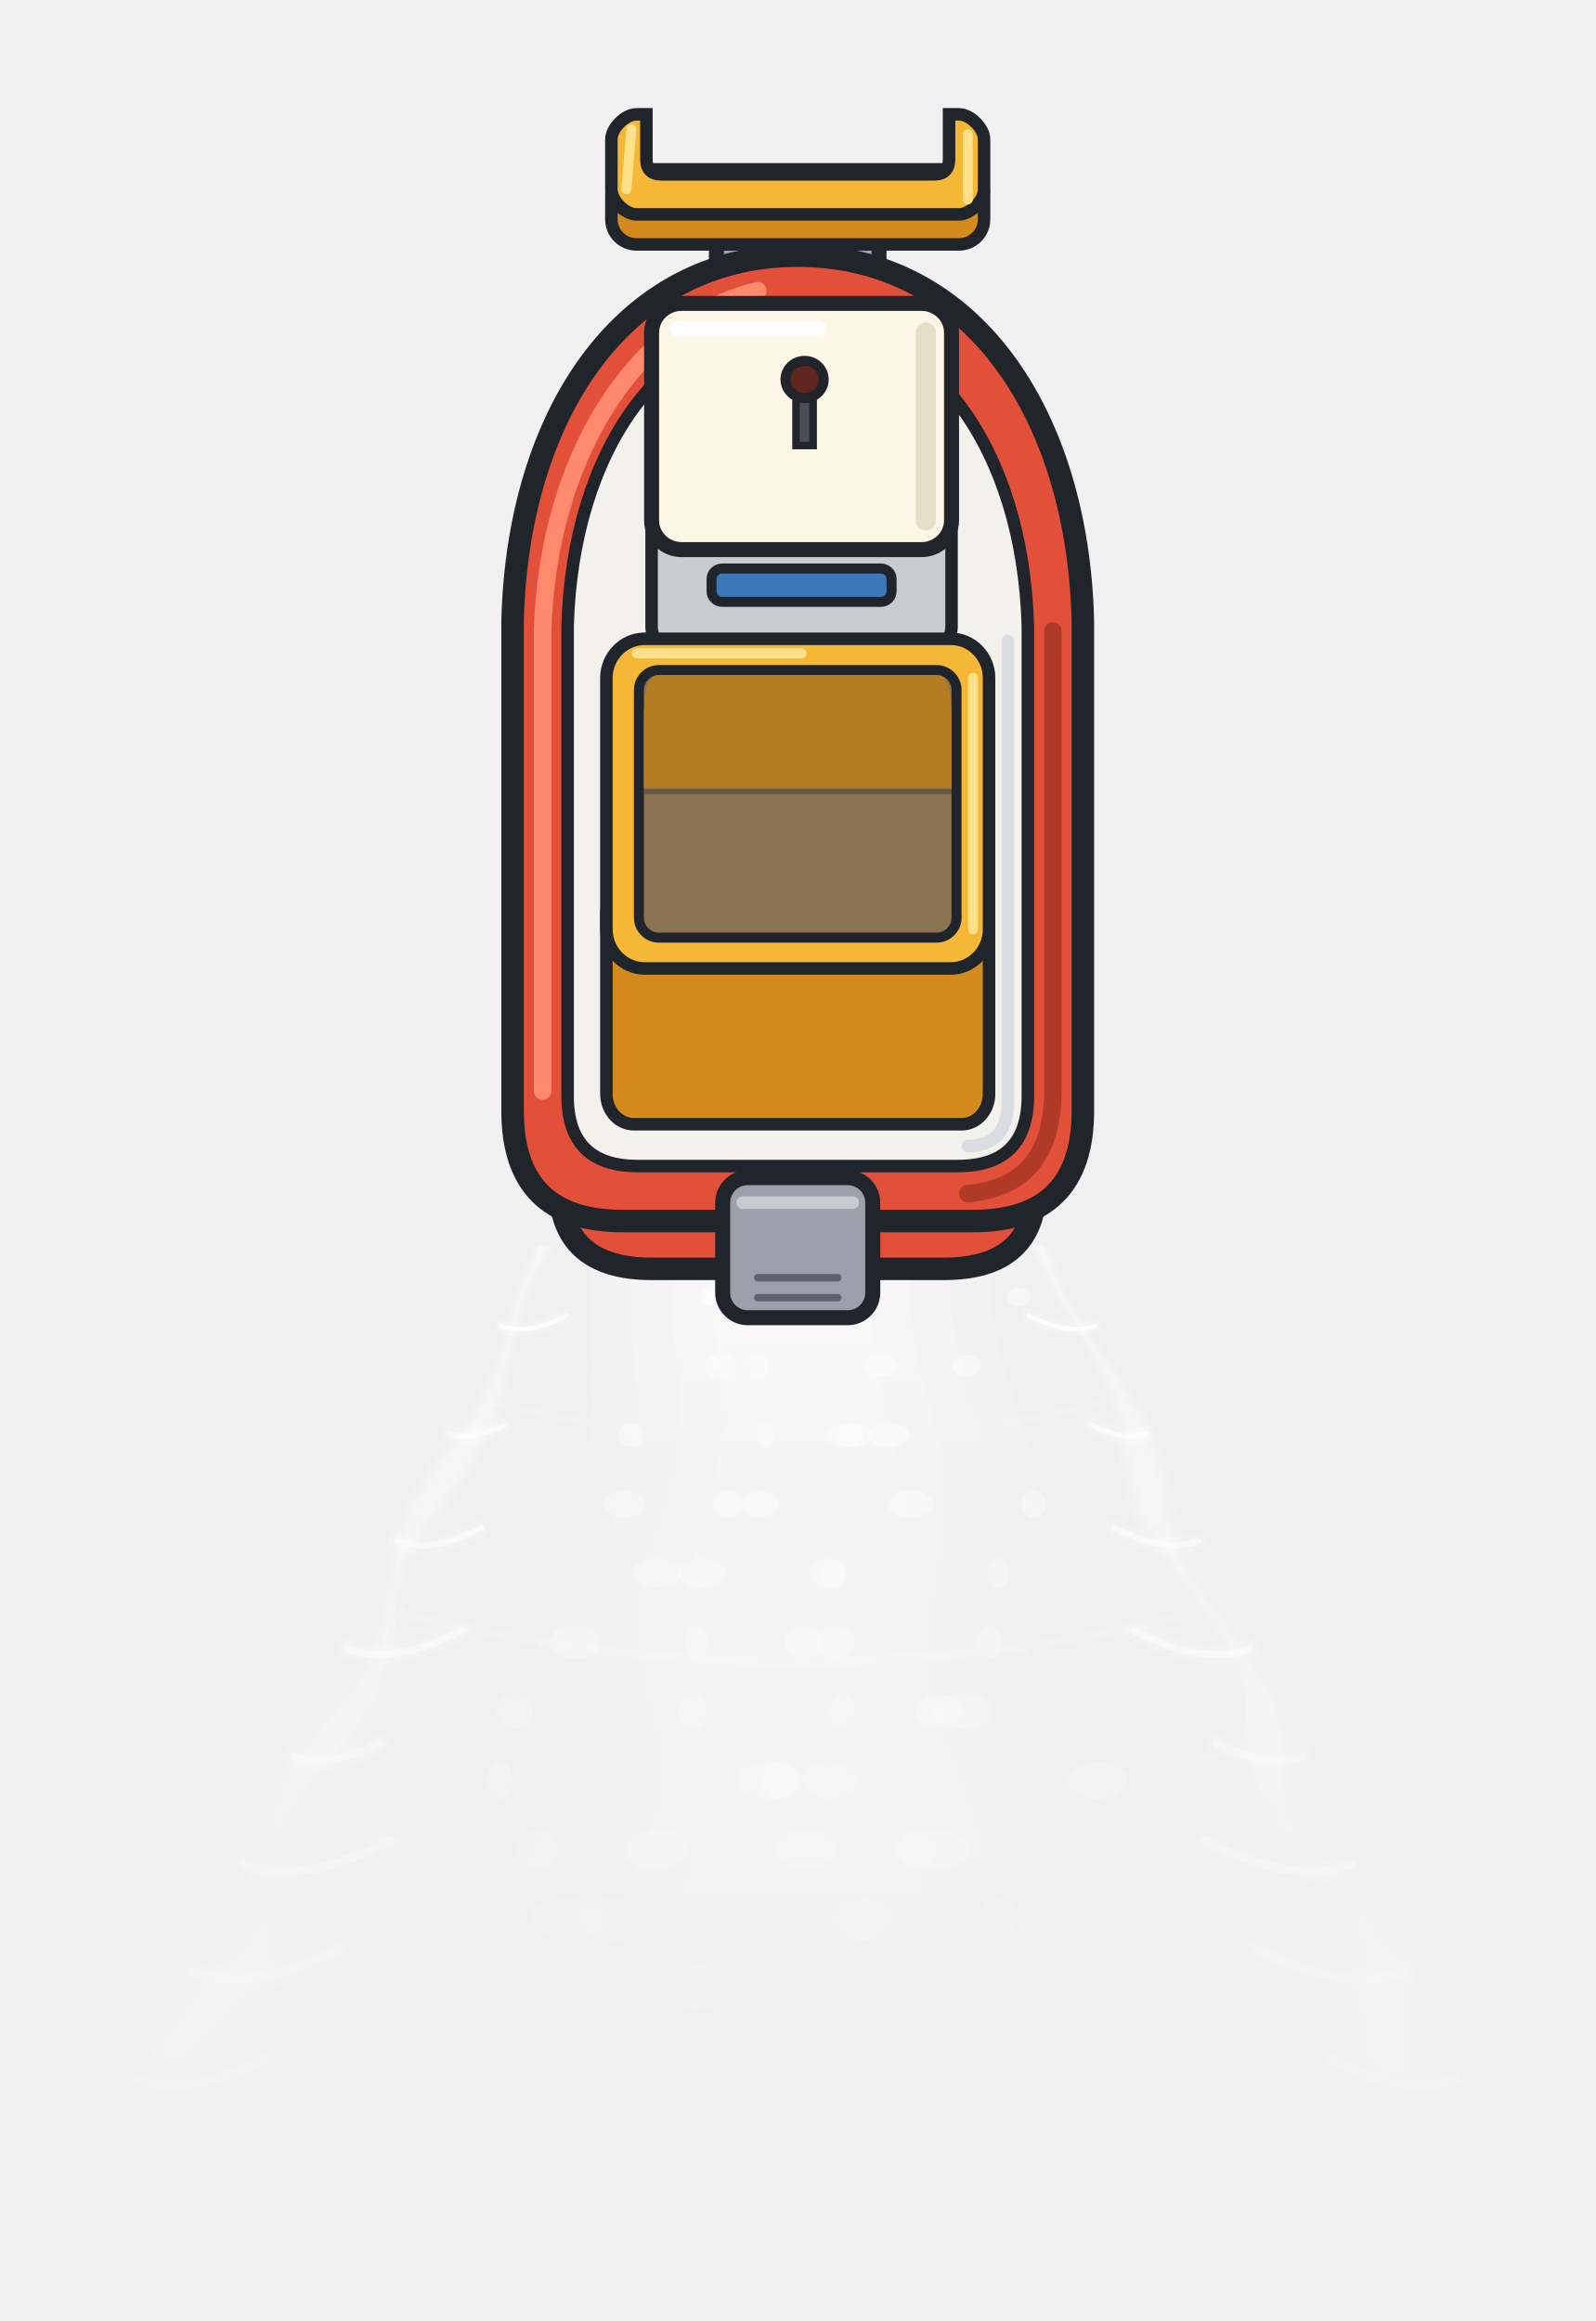
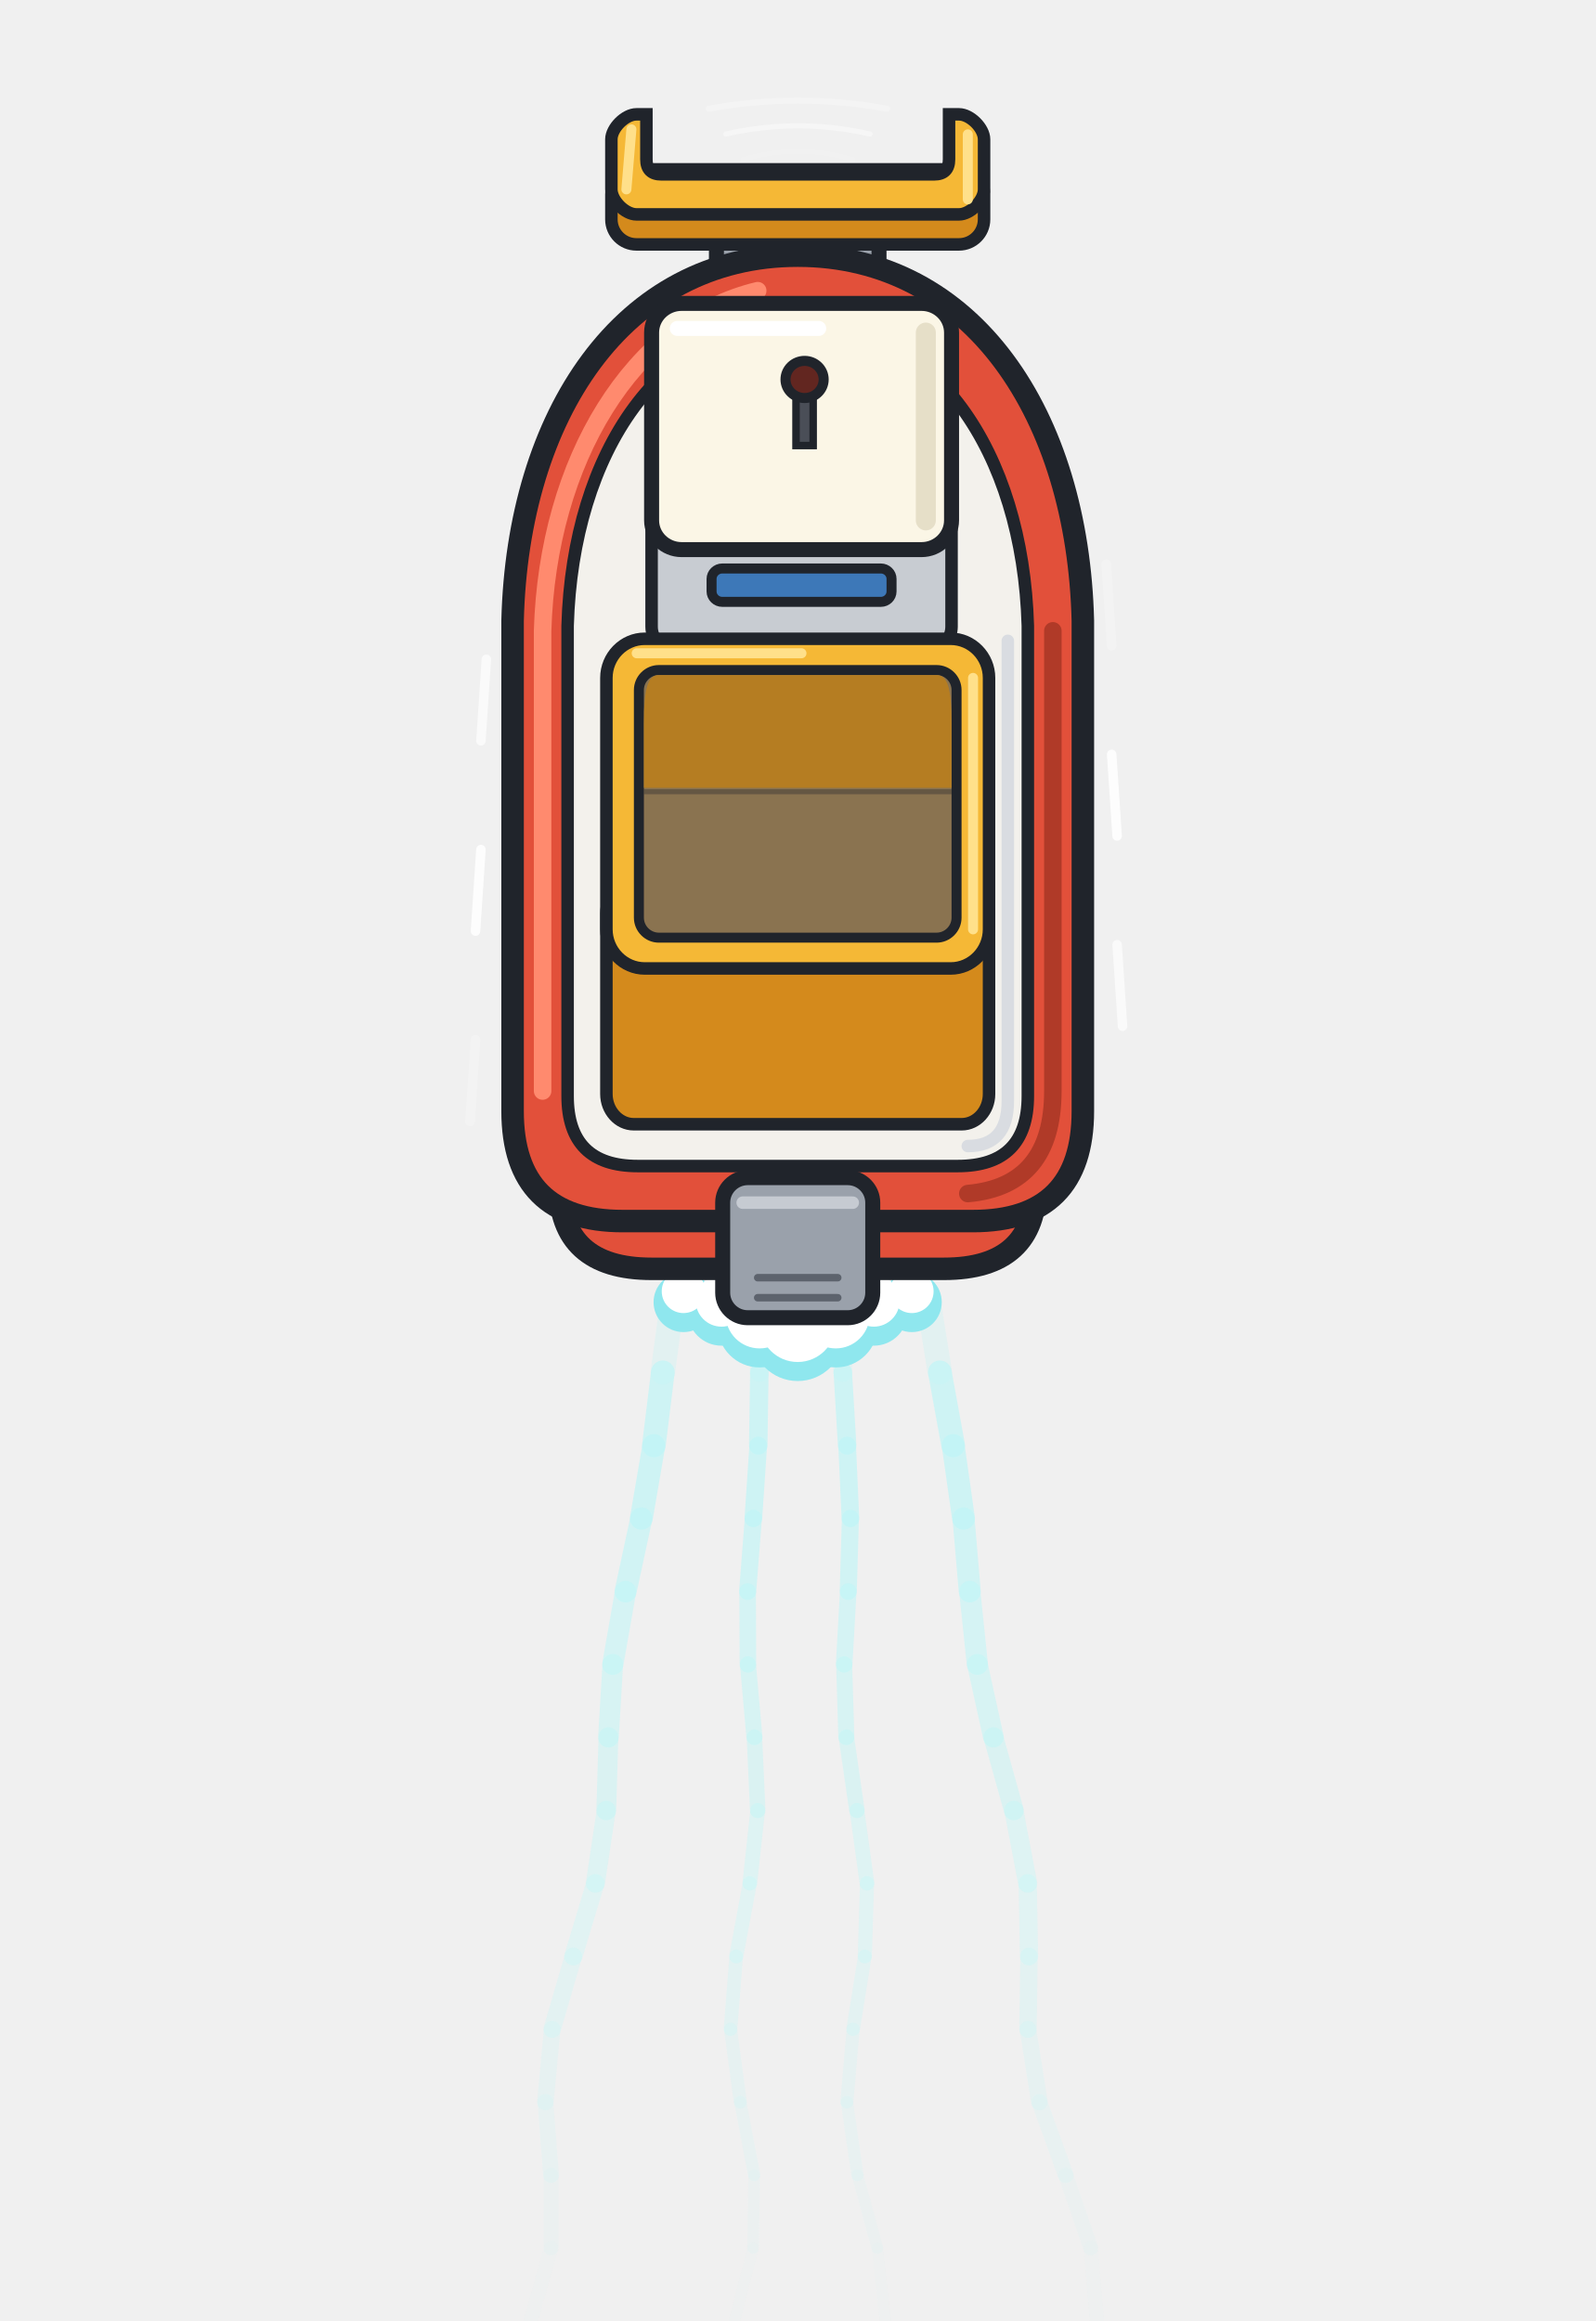
<svg xmlns="http://www.w3.org/2000/svg" viewBox="0 0 586.828 853.758">
  <defs>
    <style>
      .cls-1{fill:#e2503a;stroke:#20242b;stroke-width:8.28;stroke-miterlimit:10}
      .cls-2{fill:none;stroke:#ff8a6e;stroke-width:6.44;stroke-linecap:round}
      .cls-3{fill:none;stroke:#b03a28;stroke-width:6.44;stroke-linecap:round}
      .cls-4{fill:#f3f1ec;stroke:#20242b;stroke-width:4.60;stroke-miterlimit:10}
      .cls-5{fill:none;stroke:#d9dce1;stroke-width:4.60;stroke-linecap:round}
      .cls-6{fill:#9aa1ab;stroke:#20242b;stroke-width:5.52;stroke-miterlimit:10}
      .cls-7{fill:none;stroke:#c6cbd2;stroke-width:4.60;stroke-linecap:round}
      .cls-8{fill:none;stroke:#5d636d;stroke-width:2.76;stroke-linecap:round}
      .cls-9{fill:#c8ccd2;stroke:#20242b;stroke-width:4.60;stroke-miterlimit:10}
      .cls-10{fill:#3d78b8;stroke:#20242b;stroke-width:3.68;stroke-miterlimit:10}
      .cls-11{fill:#fbf6e6;stroke:#20242b;stroke-width:5.52;stroke-miterlimit:10}
      .cls-12{fill:none;stroke:#ffffff;stroke-width:5.52;stroke-linecap:round}
      .cls-13{fill:none;stroke:#e6dfc8;stroke-width:7.36;stroke-linecap:round}
      .cls-14{fill:#4a4e57;stroke:#20242b;stroke-width:2.76;stroke-miterlimit:10}
      .cls-15{fill:#ffb02e;stroke:#20242b;stroke-width:3.68;stroke-miterlimit:10}
      .cls-16{fill:#d48a1c;stroke:#20242b;stroke-width:4.60;stroke-miterlimit:10}
      .cls-17{fill:#f5b836;stroke:#20242b;stroke-width:4.60;stroke-miterlimit:10}
      .cls-18{fill:none;stroke:#ffe08a;stroke-width:3.68;stroke-linecap:round}
      .cls-19{fill:#8a7350;stroke:#20242b;stroke-width:3.68;stroke-miterlimit:10}
      .cls-20{fill:#b57d22}
      .cls-21{fill:none;stroke:#20242b;stroke-opacity:0.35;stroke-width:1.84}
    </style>
  </defs>
  <g id="Asset_15" data-name="Asset 15">
    <g>
      <g id="coletor">
        <g>
-           <defs>
-             <linearGradient id="arml" gradientUnits="userSpaceOnUse" x1="198.4" y1="458.0" x2="8.4" y2="853.8">
-               <stop offset="0" stop-color="#fff" stop-opacity="0.38" />
-               <stop offset="1" stop-color="#fff" stop-opacity="0" />
-             </linearGradient>
-             <linearGradient id="armr" gradientUnits="userSpaceOnUse" x1="388.4" y1="458.0" x2="578.4" y2="853.8">
-               <stop offset="0" stop-color="#fff" stop-opacity="0.38" />
-               <stop offset="1" stop-color="#fff" stop-opacity="0" />
-             </linearGradient>
-             <linearGradient id="wash" gradientUnits="userSpaceOnUse" x1="0" y1="458.0" x2="0" y2="813.8">
-               <stop offset="0" stop-color="#fff" stop-opacity="0.5" />
-               <stop offset="0.35" stop-color="#fff" stop-opacity="0.22" />
-               <stop offset="1" stop-color="#fff" stop-opacity="0" />
-             </linearGradient>
-           </defs>
-           <path d="M182.3 516.2 Q293.4 543.9 404.6 516.2" fill="none" stroke="#fff" stroke-opacity="0.162" stroke-width="2.6" stroke-linecap="round" />
-           <path d="M148.1 593.7 Q293.4 629.0 438.8 593.7" fill="none" stroke="#fff" stroke-opacity="0.114" stroke-width="3.4" stroke-linecap="round" />
-           <path d="M113.9 671.3 Q293.4 714.2 473.0 671.3" fill="none" stroke="#fff" stroke-opacity="0.071" stroke-width="4.2" stroke-linecap="round" />
-           <path d="M79.7 748.8 Q293.4 799.3 507.2 748.8" fill="none" stroke="#fff" stroke-opacity="0.033" stroke-width="5.0" stroke-linecap="round" />
-           <path d="M45.5 826.4 Q293.4 884.5 541.4 826.4" fill="none" stroke="#fff" stroke-opacity="0.004" stroke-width="5.8" stroke-linecap="round" />
-           <path d="M196.4 458.0 L189.7 474.5 L185.3 491.0 L179.5 507.5 L169.7 524.0 L157.0 540.4 L146.2 556.9 L140.6 573.4 L138.4 589.9 L133.8 606.4 L122.8 622.9 L107.9 639.4 L95.9 655.9 L91.5 672.4 L91.5 688.9 L88.0 705.3 L75.9 721.8 L58.7 738.3 L45.7 754.8 L42.4 771.3 L44.7 787.8 L42.3 804.3 L29.0 820.8 L9.6 837.3 L-4.6 853.8 L39.4 853.8 L57.8 837.3 L70.0 820.8 L70.9 804.3 L66.9 787.8 L68.6 771.3 L80.5 754.8 L96.7 738.3 L107.7 721.8 L109.8 705.3 L108.0 688.9 L110.9 672.4 L121.6 655.9 L135.6 639.4 L145.5 622.9 L148.6 606.4 L149.1 589.9 L153.1 573.4 L162.8 556.9 L174.5 540.4 L183.2 524.0 L187.5 507.5 L190.2 491.0 L195.4 474.5 L203.9 458.0 Z" fill="url(#arml)" fill-opacity="0.35" />
-           <path d="M197.6 458.0 L191.2 474.5 L187.0 491.0 L181.5 507.5 L171.9 524.0 L159.5 540.4 L149.0 556.9 L143.7 573.4 L141.7 589.9 L137.4 606.4 L126.7 622.9 L112.0 639.4 L100.3 655.9 L96.1 672.4 L96.5 688.9 L93.2 705.3 L81.4 721.8 L64.5 738.3 L51.7 754.8 L48.6 771.3 L51.2 787.8 L49.1 804.3 L36.1 820.8 L16.9 837.3 L3.0 853.8 L31.8 853.8 L50.5 837.3 L62.9 820.8 L64.1 804.3 L60.3 787.8 L62.4 771.3 L74.5 754.8 L91.0 738.3 L102.3 721.8 L104.6 705.3 L103.1 688.9 L106.2 672.4 L117.2 655.9 L131.5 639.4 L141.6 622.9 L145.0 606.4 L145.8 589.9 L150.1 573.4 L160.0 556.9 L172.0 540.4 L181.0 524.0 L185.5 507.5 L188.5 491.0 L193.9 474.5 L202.7 458.0 Z" fill="url(#arml)" fill-opacity="0.45" />
-           <path d="M198.5 458.0 L192.3 474.5 L188.3 491.0 L183.0 507.5 L173.6 524.0 L161.4 540.4 L151.1 556.9 L146.0 573.4 L144.2 589.9 L140.1 606.4 L129.6 622.9 L115.1 639.4 L103.6 655.9 L99.6 672.4 L100.2 688.9 L97.1 705.3 L85.5 721.8 L68.8 738.3 L56.2 754.8 L53.3 771.3 L56.1 787.8 L54.2 804.3 L41.4 820.8 L22.4 837.3 L8.7 853.8 L26.1 853.8 L45.0 837.3 L57.6 820.8 L59.0 804.3 L55.4 787.8 L57.7 771.3 L70.0 754.8 L86.7 738.3 L98.2 721.8 L100.7 705.3 L99.4 688.9 L102.7 672.4 L113.9 655.9 L128.4 639.4 L138.7 622.9 L142.3 606.4 L143.3 589.9 L147.8 573.4 L157.9 556.9 L170.1 540.4 L179.3 524.0 L184.0 507.5 L187.2 491.0 L192.8 474.5 L201.8 458.0 Z" fill="url(#arml)" fill-opacity="0.60" />
-           <path d="M378.4 458.0 L386.4 474.5 L396.6 491.0 L405.5 507.5 L410.3 524.0 L412.3 540.4 L416.2 556.9 L425.3 573.4 L437.7 589.9 L447.8 606.4 L451.5 622.9 L451.2 639.4 L453.9 655.9 L464.1 672.4 L478.9 688.9 L490.0 705.3 L492.6 721.8 L490.1 738.3 L491.7 754.8 L503.0 771.3 L520.0 787.8 L532.3 804.3 L533.7 820.8 L528.9 837.3 L529.4 853.8 L573.4 853.8 L577.2 837.3 L574.7 820.8 L560.9 804.3 L542.2 787.8 L529.3 771.3 L526.5 754.8 L528.1 738.3 L524.4 721.8 L511.8 705.3 L495.3 688.9 L483.5 672.4 L479.6 655.9 L478.9 639.4 L474.2 622.9 L462.6 606.4 L448.4 589.9 L437.8 573.4 L432.8 556.9 L429.8 540.4 L423.9 524.0 L413.5 507.5 L401.6 491.0 L392.0 474.5 L385.9 458.0 Z" fill="url(#armr)" fill-opacity="0.35" />
-           <path d="M379.6 458.0 L387.9 474.5 L398.4 491.0 L407.5 507.5 L412.6 524.0 L414.8 540.4 L419.0 556.9 L428.3 573.4 L441.1 589.9 L451.4 606.4 L455.3 622.9 L455.3 639.4 L458.3 655.9 L468.8 672.4 L483.8 688.9 L495.2 705.3 L498.0 721.8 L495.8 738.3 L497.7 754.8 L509.3 771.3 L526.5 787.8 L539.1 804.3 L540.8 820.8 L536.3 837.3 L537.0 853.8 L565.8 853.8 L569.8 837.3 L567.6 820.8 L554.1 804.3 L535.7 787.8 L523.0 771.3 L520.5 754.8 L522.3 738.3 L518.9 721.8 L506.6 705.3 L490.4 688.9 L478.9 672.4 L475.2 655.9 L474.8 639.4 L470.3 622.9 L459.0 606.4 L445.1 589.9 L434.7 573.4 L430.0 556.9 L427.3 540.4 L421.6 524.0 L411.5 507.5 L399.8 491.0 L390.6 474.5 L384.7 458.0 Z" fill="url(#armr)" fill-opacity="0.45" />
-           <path d="M380.5 458.0 L389.0 474.5 L399.7 491.0 L409.0 507.5 L414.3 524.0 L416.7 540.4 L421.1 556.9 L430.6 573.4 L443.6 589.9 L454.1 606.4 L458.2 622.9 L458.4 639.4 L461.6 655.9 L472.3 672.4 L487.5 688.9 L499.1 705.3 L502.1 721.8 L500.1 738.3 L502.2 754.8 L514.0 771.3 L531.4 787.8 L544.2 804.3 L546.1 820.8 L541.8 837.3 L542.7 853.8 L560.1 853.8 L564.3 837.3 L562.3 820.8 L549.0 804.3 L530.8 787.8 L518.3 771.3 L516.0 754.8 L518.0 738.3 L514.8 721.8 L502.7 705.3 L486.7 688.9 L475.4 672.4 L471.9 655.9 L471.7 639.4 L467.4 622.9 L456.3 606.4 L442.6 589.9 L432.4 573.4 L427.9 556.9 L425.4 540.4 L419.9 524.0 L410.0 507.5 L398.5 491.0 L389.5 474.5 L383.8 458.0 Z" fill="url(#armr)" fill-opacity="0.60" />
-           <path d="M184.2 487.7 Q193.6 491.5 208.5 483.9" fill="none" stroke="#fff" stroke-opacity="0.226" stroke-width="4.6" stroke-linecap="round" />
-           <path d="M184.2 487.7 Q193.6 491.5 208.5 483.9" fill="none" stroke="#fff" stroke-opacity="0.723" stroke-width="1.7" stroke-linecap="round" />
-           <path d="M165.2 527.3 Q173.0 530.4 185.4 524.1" fill="none" stroke="#fff" stroke-opacity="0.195" stroke-width="5.4" stroke-linecap="round" />
-           <path d="M165.2 527.3 Q173.0 530.4 185.4 524.1" fill="none" stroke="#fff" stroke-opacity="0.623" stroke-width="2.0" stroke-linecap="round" />
-           <path d="M146.2 566.8 Q158.2 571.7 177.1 562.0" fill="none" stroke="#fff" stroke-opacity="0.165" stroke-width="6.2" stroke-linecap="round" />
-           <path d="M146.2 566.8 Q158.2 571.7 177.1 562.0" fill="none" stroke="#fff" stroke-opacity="0.527" stroke-width="2.3" stroke-linecap="round" />
-           <path d="M127.2 606.4 Q143.7 613.1 169.9 599.8" fill="none" stroke="#fff" stroke-opacity="0.136" stroke-width="7.0" stroke-linecap="round" />
-           <path d="M127.2 606.4 Q143.7 613.1 169.9 599.8" fill="none" stroke="#fff" stroke-opacity="0.434" stroke-width="2.6" stroke-linecap="round" />
-           <path d="M108.2 646.0 Q120.3 650.9 139.5 641.1" fill="none" stroke="#fff" stroke-opacity="0.108" stroke-width="7.8" stroke-linecap="round" />
-           <path d="M108.2 646.0 Q120.3 650.9 139.5 641.1" fill="none" stroke="#fff" stroke-opacity="0.346" stroke-width="2.9" stroke-linecap="round" />
-           <path d="M89.2 685.6 Q110.3 694.1 143.7 677.0" fill="none" stroke="#fff" stroke-opacity="0.082" stroke-width="8.6" stroke-linecap="round" />
-           <path d="M89.2 685.6 Q110.3 694.1 143.7 677.0" fill="none" stroke="#fff" stroke-opacity="0.263" stroke-width="3.2" stroke-linecap="round" />
-           <path d="M70.2 725.1 Q91.6 733.8 125.5 716.5" fill="none" stroke="#fff" stroke-opacity="0.058" stroke-width="9.4" stroke-linecap="round" />
-           <path d="M70.2 725.1 Q91.6 733.8 125.5 716.5" fill="none" stroke="#fff" stroke-opacity="0.186" stroke-width="3.5" stroke-linecap="round" />
-           <path d="M51.2 764.7 Q69.0 771.9 97.1 757.5" fill="none" stroke="#fff" stroke-opacity="0.036" stroke-width="10.2" stroke-linecap="round" />
-           <path d="M51.2 764.7 Q69.0 771.9 97.1 757.5" fill="none" stroke="#fff" stroke-opacity="0.115" stroke-width="3.8" stroke-linecap="round" />
-           <path d="M32.2 804.3 Q62.9 816.7 111.5 791.9" fill="none" stroke="#fff" stroke-opacity="0.017" stroke-width="11.0" stroke-linecap="round" />
-           <path d="M32.2 804.3 Q62.9 816.7 111.5 791.9" fill="none" stroke="#fff" stroke-opacity="0.054" stroke-width="4.1" stroke-linecap="round" />
-           <path d="M13.2 843.9 Q37.3 853.6 75.4 834.2" fill="none" stroke="#fff" stroke-opacity="0.002" stroke-width="11.8" stroke-linecap="round" />
-           <path d="M13.2 843.9 Q37.3 853.6 75.4 834.2" fill="none" stroke="#fff" stroke-opacity="0.007" stroke-width="4.4" stroke-linecap="round" />
-           <path d="M402.7 487.7 Q393.2 491.5 378.3 483.9" fill="none" stroke="#fff" stroke-opacity="0.226" stroke-width="4.6" stroke-linecap="round" />
-           <path d="M402.7 487.7 Q393.2 491.5 378.3 483.9" fill="none" stroke="#fff" stroke-opacity="0.723" stroke-width="1.7" stroke-linecap="round" />
-           <path d="M421.7 527.3 Q413.8 530.4 401.4 524.1" fill="none" stroke="#fff" stroke-opacity="0.195" stroke-width="5.4" stroke-linecap="round" />
-           <path d="M421.7 527.3 Q413.8 530.4 401.4 524.1" fill="none" stroke="#fff" stroke-opacity="0.623" stroke-width="2.0" stroke-linecap="round" />
-           <path d="M440.7 566.8 Q428.7 571.7 409.7 562.0" fill="none" stroke="#fff" stroke-opacity="0.165" stroke-width="6.2" stroke-linecap="round" />
-           <path d="M440.7 566.8 Q428.7 571.7 409.7 562.0" fill="none" stroke="#fff" stroke-opacity="0.527" stroke-width="2.3" stroke-linecap="round" />
-           <path d="M459.7 606.4 Q443.1 613.1 417.0 599.8" fill="none" stroke="#fff" stroke-opacity="0.136" stroke-width="7.0" stroke-linecap="round" />
-           <path d="M459.7 606.4 Q443.1 613.1 417.0 599.8" fill="none" stroke="#fff" stroke-opacity="0.434" stroke-width="2.6" stroke-linecap="round" />
-           <path d="M478.7 646.0 Q466.5 650.9 447.3 641.1" fill="none" stroke="#fff" stroke-opacity="0.108" stroke-width="7.8" stroke-linecap="round" />
-           <path d="M478.7 646.0 Q466.5 650.9 447.3 641.1" fill="none" stroke="#fff" stroke-opacity="0.346" stroke-width="2.9" stroke-linecap="round" />
-           <path d="M497.7 685.6 Q476.5 694.1 443.1 677.0" fill="none" stroke="#fff" stroke-opacity="0.082" stroke-width="8.6" stroke-linecap="round" />
-           <path d="M497.7 685.6 Q476.5 694.1 443.1 677.0" fill="none" stroke="#fff" stroke-opacity="0.263" stroke-width="3.2" stroke-linecap="round" />
-           <path d="M516.7 725.1 Q495.2 733.8 461.4 716.5" fill="none" stroke="#fff" stroke-opacity="0.058" stroke-width="9.4" stroke-linecap="round" />
-           <path d="M516.7 725.1 Q495.2 733.8 461.4 716.5" fill="none" stroke="#fff" stroke-opacity="0.186" stroke-width="3.5" stroke-linecap="round" />
-           <path d="M535.7 764.7 Q517.9 771.9 489.7 757.5" fill="none" stroke="#fff" stroke-opacity="0.036" stroke-width="10.2" stroke-linecap="round" />
-           <path d="M535.7 764.7 Q517.9 771.9 489.7 757.5" fill="none" stroke="#fff" stroke-opacity="0.115" stroke-width="3.8" stroke-linecap="round" />
-           <path d="M554.7 804.3 Q523.9 816.7 475.3 791.9" fill="none" stroke="#fff" stroke-opacity="0.017" stroke-width="11.0" stroke-linecap="round" />
-           <path d="M554.7 804.3 Q523.9 816.7 475.3 791.9" fill="none" stroke="#fff" stroke-opacity="0.054" stroke-width="4.1" stroke-linecap="round" />
-           <path d="M573.7 843.9 Q549.5 853.6 511.4 834.2" fill="none" stroke="#fff" stroke-opacity="0.002" stroke-width="11.8" stroke-linecap="round" />
-           <path d="M573.7 843.9 Q549.5 853.6 511.4 834.2" fill="none" stroke="#fff" stroke-opacity="0.007" stroke-width="4.4" stroke-linecap="round" />
-           <path d="M218.4 458.0 L216.9 474.5 L217.2 491.0 L218.1 507.5 L217.6 524.0 L214.4 540.4 L208.9 556.9 L202.9 573.4 L198.7 589.9 L198.2 606.4 L200.6 622.9 L203.5 639.4 L203.9 655.9 L199.9 672.4 L192.2 688.9 L184.1 705.3 L179.1 721.8 L179.4 738.3 L183.9 754.8 L189.0 771.3 L190.2 787.8 L185.4 804.3 L175.6 820.8 L165.3 837.3 L159.4 853.8 L409.4 853.8 L416.3 837.3 L421.0 820.8 L419.7 804.3 L412.4 787.8 L402.4 771.3 L394.5 754.8 L391.8 738.3 L394.2 721.8 L398.8 705.3 L401.7 688.9 L400.1 672.4 L394.2 655.9 L386.5 639.4 L380.4 622.9 L378.0 606.4 L379.1 589.9 L381.4 573.4 L382.4 556.9 L380.5 540.4 L376.0 524.0 L370.6 507.5 L366.3 491.0 L364.2 474.5 L363.9 458.0 Z" fill="url(#wash)" fill-opacity="0.30" />
-           <path d="M232.8 458.0 L231.8 474.5 L232.5 491.0 L233.7 507.5 L233.6 524.0 L230.9 540.4 L225.8 556.9 L220.2 573.4 L216.5 589.9 L216.3 606.4 L219.1 622.9 L222.5 639.4 L223.3 655.9 L219.7 672.4 L212.5 688.9 L204.7 705.3 L200.1 721.8 L200.9 738.3 L205.8 754.8 L211.3 771.3 L213.0 787.8 L208.5 804.3 L199.1 820.8 L189.3 837.3 L183.8 853.8 L385.0 853.8 L392.3 837.3 L397.4 820.8 L396.5 804.3 L389.6 787.8 L380.1 771.3 L372.6 754.8 L370.3 738.3 L373.1 721.8 L378.2 705.3 L381.5 688.9 L380.3 672.4 L374.8 655.9 L367.5 639.4 L361.9 622.9 L359.8 606.4 L361.3 589.9 L364.1 573.4 L365.5 556.9 L364.1 540.4 L360.0 524.0 L355.0 507.5 L351.1 491.0 L349.4 474.5 L349.5 458.0 Z" fill="url(#wash)" fill-opacity="0.30" />
-           <path d="M247.2 458.0 L246.6 474.5 L247.7 491.0 L249.4 507.5 L249.7 524.0 L247.4 540.4 L242.7 556.9 L237.5 573.4 L234.2 589.9 L234.5 606.4 L237.7 622.9 L241.5 639.4 L242.7 655.9 L239.5 672.4 L232.7 688.9 L225.4 705.3 L221.2 721.8 L222.3 738.3 L227.7 754.8 L233.6 771.3 L235.7 787.8 L231.7 804.3 L222.7 820.8 L213.2 837.3 L208.2 853.8 L360.6 853.8 L368.3 837.3 L373.8 820.8 L373.4 804.3 L366.9 787.8 L357.8 771.3 L350.7 754.8 L348.8 738.3 L352.1 721.8 L357.5 705.3 L361.2 688.9 L360.5 672.4 L355.4 655.9 L348.6 639.4 L343.3 622.9 L341.7 606.4 L343.6 589.9 L346.8 573.4 L348.6 556.9 L347.6 540.4 L343.9 524.0 L339.3 507.5 L335.9 491.0 L334.6 474.5 L335.1 458.0 Z" fill="url(#wash)" fill-opacity="0.35" />
-           <path d="M261.6 458.0 L261.4 474.5 L262.9 491.0 L265.0 507.5 L265.8 524.0 L263.9 540.4 L259.6 556.9 L254.8 573.4 L251.9 589.9 L252.6 606.4 L256.3 622.9 L260.5 639.4 L262.1 655.9 L259.3 672.4 L252.9 688.9 L246.0 705.3 L242.3 721.8 L243.8 738.3 L249.6 754.8 L255.9 771.3 L258.4 787.8 L254.8 804.3 L246.3 820.8 L237.2 837.3 L232.6 853.8 L336.2 853.8 L344.3 837.3 L350.3 820.8 L350.2 804.3 L344.2 787.8 L335.5 771.3 L328.8 754.8 L327.3 738.3 L331.0 721.8 L336.9 705.3 L341.0 688.9 L340.7 672.4 L336.0 655.9 L329.6 639.4 L324.7 622.9 L323.5 606.4 L325.9 589.9 L329.5 573.4 L331.7 556.9 L331.1 540.4 L327.8 524.0 L323.7 507.5 L320.6 491.0 L319.8 474.5 L320.7 458.0 Z" fill="url(#wash)" fill-opacity="0.40" />
-           <ellipse cx="263.7" cy="477.1" rx="5.0" ry="3.4" fill="#fff" fill-opacity="0.465" />
-           <ellipse cx="294.8" cy="477.1" rx="3.4" ry="3.4" fill="#fff" fill-opacity="0.465" />
-           <ellipse cx="260.0" cy="477.1" rx="2.3" ry="3.4" fill="#fff" fill-opacity="0.465" />
-           <ellipse cx="314.6" cy="477.1" rx="2.8" ry="3.4" fill="#fff" fill-opacity="0.465" />
-           <ellipse cx="374.8" cy="477.1" rx="4.3" ry="3.4" fill="#fff" fill-opacity="0.465" />
-           <ellipse cx="279.0" cy="502.5" rx="3.6" ry="3.9" fill="#fff" fill-opacity="0.420" />
-           <ellipse cx="262.1" cy="502.5" rx="2.7" ry="3.9" fill="#fff" fill-opacity="0.420" />
-           <ellipse cx="267.2" cy="502.5" rx="3.5" ry="3.9" fill="#fff" fill-opacity="0.420" />
-           <ellipse cx="355.6" cy="502.5" rx="5.4" ry="3.9" fill="#fff" fill-opacity="0.420" />
-           <ellipse cx="323.9" cy="502.5" rx="6.6" ry="3.9" fill="#fff" fill-opacity="0.420" />
-           <ellipse cx="281.5" cy="527.9" rx="3.1" ry="4.4" fill="#fff" fill-opacity="0.376" />
-           <ellipse cx="232.1" cy="527.9" rx="4.5" ry="4.4" fill="#fff" fill-opacity="0.376" />
-           <ellipse cx="311.0" cy="527.9" rx="6.6" ry="4.4" fill="#fff" fill-opacity="0.376" />
-           <ellipse cx="326.9" cy="527.9" rx="7.6" ry="4.4" fill="#fff" fill-opacity="0.376" />
-           <ellipse cx="314.4" cy="527.9" rx="6.4" ry="4.4" fill="#fff" fill-opacity="0.376" />
-           <ellipse cx="267.9" cy="553.3" rx="5.5" ry="4.9" fill="#fff" fill-opacity="0.333" />
-           <ellipse cx="229.5" cy="553.3" rx="7.8" ry="4.9" fill="#fff" fill-opacity="0.333" />
-           <ellipse cx="334.9" cy="553.3" rx="8.4" ry="4.9" fill="#fff" fill-opacity="0.333" />
-           <ellipse cx="279.9" cy="553.3" rx="6.7" ry="4.9" fill="#fff" fill-opacity="0.333" />
-           <ellipse cx="380.2" cy="553.3" rx="4.3" ry="4.9" fill="#fff" fill-opacity="0.333" />
-           <ellipse cx="241.6" cy="578.7" rx="9.0" ry="5.4" fill="#fff" fill-opacity="0.292" />
-           <ellipse cx="258.1" cy="578.7" rx="9.1" ry="5.4" fill="#fff" fill-opacity="0.292" />
-           <ellipse cx="304.5" cy="578.7" rx="6.8" ry="5.4" fill="#fff" fill-opacity="0.292" />
-           <ellipse cx="306.7" cy="578.7" rx="4.4" ry="5.4" fill="#fff" fill-opacity="0.292" />
-           <ellipse cx="367.0" cy="578.7" rx="3.9" ry="5.4" fill="#fff" fill-opacity="0.292" />
-           <ellipse cx="211.6" cy="604.1" rx="9.6" ry="5.9" fill="#fff" fill-opacity="0.251" />
-           <ellipse cx="295.5" cy="604.1" rx="6.8" ry="5.9" fill="#fff" fill-opacity="0.251" />
-           <ellipse cx="256.4" cy="604.1" rx="4.4" ry="5.9" fill="#fff" fill-opacity="0.251" />
-           <ellipse cx="363.9" cy="604.1" rx="4.6" ry="5.9" fill="#fff" fill-opacity="0.251" />
-           <ellipse cx="307.1" cy="604.1" rx="7.2" ry="5.9" fill="#fff" fill-opacity="0.251" />
-           <ellipse cx="189.4" cy="629.5" rx="6.8" ry="6.4" fill="#fff" fill-opacity="0.213" />
-           <ellipse cx="310.0" cy="629.5" rx="4.6" ry="6.4" fill="#fff" fill-opacity="0.213" />
-           <ellipse cx="254.6" cy="629.5" rx="5.5" ry="6.4" fill="#fff" fill-opacity="0.213" />
-           <ellipse cx="345.4" cy="629.5" rx="8.6" ry="6.4" fill="#fff" fill-opacity="0.213" />
-           <ellipse cx="353.8" cy="629.5" rx="11.0" ry="6.4" fill="#fff" fill-opacity="0.213" />
-           <ellipse cx="183.8" cy="654.9" rx="4.9" ry="6.9" fill="#fff" fill-opacity="0.175" />
-           <ellipse cx="286.8" cy="654.9" rx="6.5" ry="6.9" fill="#fff" fill-opacity="0.175" />
-           <ellipse cx="305.2" cy="654.9" rx="10.0" ry="6.9" fill="#fff" fill-opacity="0.175" />
-           <ellipse cx="283.1" cy="654.9" rx="12.2" ry="6.9" fill="#fff" fill-opacity="0.175" />
-           <ellipse cx="403.6" cy="654.9" rx="11.0" ry="6.9" fill="#fff" fill-opacity="0.175" />
-           <ellipse cx="197.6" cy="680.3" rx="7.8" ry="7.4" fill="#fff" fill-opacity="0.140" />
-           <ellipse cx="241.3" cy="680.3" rx="11.5" ry="7.4" fill="#fff" fill-opacity="0.140" />
-           <ellipse cx="343.7" cy="680.3" rx="13.1" ry="7.4" fill="#fff" fill-opacity="0.140" />
-           <ellipse cx="296.2" cy="680.3" rx="11.1" ry="7.4" fill="#fff" fill-opacity="0.140" />
-           <ellipse cx="336.9" cy="680.3" rx="7.3" ry="7.4" fill="#fff" fill-opacity="0.140" />
-           <ellipse cx="225.5" cy="705.8" rx="13.0" ry="7.9" fill="#fff" fill-opacity="0.106" />
-           <ellipse cx="209.0" cy="705.8" rx="13.9" ry="7.9" fill="#fff" fill-opacity="0.106" />
-           <ellipse cx="317.1" cy="705.8" rx="11.1" ry="7.9" fill="#fff" fill-opacity="0.106" />
-           <ellipse cx="367.2" cy="705.8" rx="7.1" ry="7.9" fill="#fff" fill-opacity="0.106" />
-           <ellipse cx="318.7" cy="705.8" rx="5.7" ry="7.9" fill="#fff" fill-opacity="0.106" />
-           <ellipse cx="255.9" cy="731.2" rx="14.5" ry="8.4" fill="#fff" fill-opacity="0.075" />
-           <ellipse cx="216.8" cy="731.2" rx="10.9" ry="8.4" fill="#fff" fill-opacity="0.075" />
-           <ellipse cx="256.6" cy="731.2" rx="6.9" ry="8.4" fill="#fff" fill-opacity="0.075" />
-           <ellipse cx="365.7" cy="731.2" rx="6.3" ry="8.4" fill="#fff" fill-opacity="0.075" />
-           <ellipse cx="404.0" cy="731.2" rx="9.5" ry="8.4" fill="#fff" fill-opacity="0.075" />
-           <ellipse cx="275.2" cy="756.6" rx="10.5" ry="8.9" fill="#fff" fill-opacity="0.046" />
-           <ellipse cx="260.1" cy="756.6" rx="6.8" ry="8.9" fill="#fff" fill-opacity="0.046" />
-           <ellipse cx="241.6" cy="756.6" rx="7.1" ry="8.9" fill="#fff" fill-opacity="0.046" />
-           <ellipse cx="291.7" cy="756.6" rx="11.1" ry="8.9" fill="#fff" fill-opacity="0.046" />
-           <ellipse cx="391.5" cy="756.6" rx="15.1" ry="8.9" fill="#fff" fill-opacity="0.046" />
-           <ellipse cx="273.9" cy="782.0" rx="6.9" ry="9.4" fill="#fff" fill-opacity="0.022" />
-           <ellipse cx="304.2" cy="782.0" rx="8.2" ry="9.4" fill="#fff" fill-opacity="0.022" />
-           <ellipse cx="295.3" cy="782.0" rx="12.8" ry="9.4" fill="#fff" fill-opacity="0.022" />
-           <ellipse cx="284.9" cy="782.0" rx="16.5" ry="9.4" fill="#fff" fill-opacity="0.022" />
-           <ellipse cx="311.8" cy="782.0" rx="15.9" ry="9.4" fill="#fff" fill-opacity="0.022" />
-           <ellipse cx="250.1" cy="807.4" rx="9.5" ry="9.9" fill="#fff" fill-opacity="0.003" />
-           <ellipse cx="311.6" cy="807.4" rx="14.6" ry="9.9" fill="#fff" fill-opacity="0.003" />
-           <ellipse cx="349.9" cy="807.4" rx="17.7" ry="9.9" fill="#fff" fill-opacity="0.003" />
-           <ellipse cx="364.8" cy="807.4" rx="16.0" ry="9.9" fill="#fff" fill-opacity="0.003" />
-           <ellipse cx="365.9" cy="807.4" rx="11.0" ry="9.9" fill="#fff" fill-opacity="0.003" />
+           <path d="M260.7 40.0 Q293.5 34.0 326.3 40.0" fill="none" stroke="#ffffff" stroke-opacity="0.28" stroke-width="2.2" stroke-linecap="round" />
+           <path d="M267.0 49.3 Q293.5 43.3 320.0 49.3" fill="none" stroke="#ffffff" stroke-opacity="0.39" stroke-width="1.9" stroke-linecap="round" />
+           <path d="M273.2 58.7 Q293.5 52.7 313.8 58.7" fill="none" stroke="#ffffff" stroke-opacity="0.10" stroke-width="1.6" stroke-linecap="round" />
+           <path d="M178.9 242.5 L176.9 272.5" fill="none" stroke="#ffffff" stroke-opacity="0.64" stroke-width="3.5" stroke-linecap="round" />
+           <path d="M176.9 312.5 L174.9 342.5" fill="none" stroke="#ffffff" stroke-opacity="0.87" stroke-width="3.5" stroke-linecap="round" />
+           <path d="M174.9 382.5 L172.9 412.5" fill="none" stroke="#ffffff" stroke-opacity="0.23" stroke-width="3.5" stroke-linecap="round" />
+           <path d="M408.9 277.5 L410.9 307.5" fill="none" stroke="#ffffff" stroke-opacity="0.87" stroke-width="3.5" stroke-linecap="round" />
+           <path d="M410.9 347.5 L412.9 377.5" fill="none" stroke="#ffffff" stroke-opacity="0.64" stroke-width="3.5" stroke-linecap="round" />
+           <path d="M406.9 207.5 L408.9 237.5" fill="none" stroke="#ffffff" stroke-opacity="0.23" stroke-width="3.5" stroke-linecap="round" />
+           <path d="M247.4 478.0 L243.8 504.8" fill="none" stroke="#bff6f7" stroke-opacity="0.27" stroke-width="9.0" stroke-linecap="round" />
+           <path d="M243.8 504.8 L240.5 531.7" fill="none" stroke="#bff6f7" stroke-opacity="0.68" stroke-width="8.7" stroke-linecap="round" />
+           <path d="M240.5 531.7 L235.9 558.5" fill="none" stroke="#bff6f7" stroke-opacity="0.68" stroke-width="8.4" stroke-linecap="round" />
+           <path d="M235.9 558.5 L230.1 585.4" fill="none" stroke="#bff6f7" stroke-opacity="0.61" stroke-width="8.1" stroke-linecap="round" />
+           <path d="M230.1 585.4 L225.4 612.2" fill="none" stroke="#bff6f7" stroke-opacity="0.55" stroke-width="7.8" stroke-linecap="round" />
+           <path d="M225.4 612.2 L223.8 639.0" fill="none" stroke="#bff6f7" stroke-opacity="0.49" stroke-width="7.6" stroke-linecap="round" />
+           <path d="M223.8 639.0 L223.0 665.9" fill="none" stroke="#bff6f7" stroke-opacity="0.43" stroke-width="7.3" stroke-linecap="round" />
+           <path d="M223.0 665.9 L219.0 692.7" fill="none" stroke="#bff6f7" stroke-opacity="0.37" stroke-width="7.0" stroke-linecap="round" />
+           <path d="M219.0 692.7 L210.9 719.6" fill="none" stroke="#bff6f7" stroke-opacity="0.32" stroke-width="6.7" stroke-linecap="round" />
+           <path d="M210.9 719.6 L203.1 746.4" fill="none" stroke="#bff6f7" stroke-opacity="0.26" stroke-width="6.4" stroke-linecap="round" />
+           <path d="M203.1 746.4 L200.6 773.2" fill="none" stroke="#bff6f7" stroke-opacity="0.20" stroke-width="6.1" stroke-linecap="round" />
+           <path d="M200.6 773.2 L202.7 800.1" fill="none" stroke="#bff6f7" stroke-opacity="0.15" stroke-width="5.8" stroke-linecap="round" />
+           <path d="M202.7 800.1 L202.7 826.9" fill="none" stroke="#bff6f7" stroke-opacity="0.09" stroke-width="5.5" stroke-linecap="round" />
+           <path d="M202.7 826.9 L195.2 853.8" fill="none" stroke="#bff6f7" stroke-opacity="0.04" stroke-width="5.2" stroke-linecap="round" />
+           <path d="M279.4 478.0 L279.3 504.8" fill="none" stroke="#bff6f7" stroke-opacity="0.27" stroke-width="7.0" stroke-linecap="round" />
+           <path d="M279.3 504.8 L278.9 531.7" fill="none" stroke="#bff6f7" stroke-opacity="0.68" stroke-width="6.8" stroke-linecap="round" />
+           <path d="M278.9 531.7 L277.1 558.5" fill="none" stroke="#bff6f7" stroke-opacity="0.68" stroke-width="6.5" stroke-linecap="round" />
+           <path d="M277.1 558.5 L275.0 585.4" fill="none" stroke="#bff6f7" stroke-opacity="0.61" stroke-width="6.3" stroke-linecap="round" />
+           <path d="M275.0 585.4 L275.1 612.2" fill="none" stroke="#bff6f7" stroke-opacity="0.55" stroke-width="6.1" stroke-linecap="round" />
+           <path d="M275.1 612.2 L277.5 639.0" fill="none" stroke="#bff6f7" stroke-opacity="0.49" stroke-width="5.9" stroke-linecap="round" />
+           <path d="M277.5 639.0 L278.7 665.9" fill="none" stroke="#bff6f7" stroke-opacity="0.43" stroke-width="5.7" stroke-linecap="round" />
+           <path d="M278.7 665.9 L275.8 692.7" fill="none" stroke="#bff6f7" stroke-opacity="0.37" stroke-width="5.4" stroke-linecap="round" />
+           <path d="M275.8 692.7 L270.8 719.6" fill="none" stroke="#bff6f7" stroke-opacity="0.32" stroke-width="5.2" stroke-linecap="round" />
+           <path d="M270.8 719.6 L268.7 746.4" fill="none" stroke="#bff6f7" stroke-opacity="0.26" stroke-width="5.0" stroke-linecap="round" />
+           <path d="M268.7 746.4 L272.3 773.2" fill="none" stroke="#bff6f7" stroke-opacity="0.20" stroke-width="4.8" stroke-linecap="round" />
+           <path d="M272.3 773.2 L277.4 800.1" fill="none" stroke="#bff6f7" stroke-opacity="0.15" stroke-width="4.5" stroke-linecap="round" />
+           <path d="M277.4 800.1 L277.0 826.9" fill="none" stroke="#bff6f7" stroke-opacity="0.09" stroke-width="4.3" stroke-linecap="round" />
+           <path d="M277.0 826.9 L270.1 853.8" fill="none" stroke="#bff6f7" stroke-opacity="0.04" stroke-width="4.1" stroke-linecap="round" />
+           <path d="M309.4 478.0 L310.0 504.8" fill="none" stroke="#bff6f7" stroke-opacity="0.27" stroke-width="7.0" stroke-linecap="round" />
+           <path d="M310.0 504.8 L311.6 531.7" fill="none" stroke="#bff6f7" stroke-opacity="0.68" stroke-width="6.8" stroke-linecap="round" />
+           <path d="M311.6 531.7 L312.8 558.5" fill="none" stroke="#bff6f7" stroke-opacity="0.68" stroke-width="6.5" stroke-linecap="round" />
+           <path d="M312.8 558.5 L312.0 585.4" fill="none" stroke="#bff6f7" stroke-opacity="0.61" stroke-width="6.3" stroke-linecap="round" />
+           <path d="M312.0 585.4 L310.5 612.2" fill="none" stroke="#bff6f7" stroke-opacity="0.55" stroke-width="6.1" stroke-linecap="round" />
+           <path d="M310.5 612.2 L311.3 639.0" fill="none" stroke="#bff6f7" stroke-opacity="0.49" stroke-width="5.9" stroke-linecap="round" />
+           <path d="M311.3 639.0 L315.2 665.9" fill="none" stroke="#bff6f7" stroke-opacity="0.43" stroke-width="5.7" stroke-linecap="round" />
+           <path d="M315.2 665.9 L318.9 692.7" fill="none" stroke="#bff6f7" stroke-opacity="0.37" stroke-width="5.4" stroke-linecap="round" />
+           <path d="M318.9 692.7 L318.1 719.6" fill="none" stroke="#bff6f7" stroke-opacity="0.32" stroke-width="5.2" stroke-linecap="round" />
+           <path d="M318.1 719.6 L313.8 746.4" fill="none" stroke="#bff6f7" stroke-opacity="0.26" stroke-width="5.0" stroke-linecap="round" />
+           <path d="M313.8 746.4 L311.5 773.2" fill="none" stroke="#bff6f7" stroke-opacity="0.20" stroke-width="4.8" stroke-linecap="round" />
+           <path d="M311.5 773.2 L315.4 800.1" fill="none" stroke="#bff6f7" stroke-opacity="0.15" stroke-width="4.5" stroke-linecap="round" />
+           <path d="M315.4 800.1 L322.7 826.9" fill="none" stroke="#bff6f7" stroke-opacity="0.09" stroke-width="4.3" stroke-linecap="round" />
+           <path d="M322.7 826.9 L325.7 853.8" fill="none" stroke="#bff6f7" stroke-opacity="0.04" stroke-width="4.1" stroke-linecap="round" />
+           <path d="M341.4 478.0 L345.7 504.8" fill="none" stroke="#bff6f7" stroke-opacity="0.27" stroke-width="9.0" stroke-linecap="round" />
+           <path d="M345.7 504.8 L350.6 531.7" fill="none" stroke="#bff6f7" stroke-opacity="0.68" stroke-width="8.7" stroke-linecap="round" />
+           <path d="M350.6 531.7 L354.4 558.5" fill="none" stroke="#bff6f7" stroke-opacity="0.68" stroke-width="8.4" stroke-linecap="round" />
+           <path d="M354.4 558.5 L356.7 585.4" fill="none" stroke="#bff6f7" stroke-opacity="0.61" stroke-width="8.1" stroke-linecap="round" />
+           <path d="M356.7 585.4 L359.5 612.2" fill="none" stroke="#bff6f7" stroke-opacity="0.55" stroke-width="7.8" stroke-linecap="round" />
+           <path d="M359.5 612.2 L365.4 639.0" fill="none" stroke="#bff6f7" stroke-opacity="0.49" stroke-width="7.6" stroke-linecap="round" />
+           <path d="M365.4 639.0 L372.9 665.9" fill="none" stroke="#bff6f7" stroke-opacity="0.43" stroke-width="7.3" stroke-linecap="round" />
+           <path d="M372.9 665.9 L378.0 692.7" fill="none" stroke="#bff6f7" stroke-opacity="0.37" stroke-width="7.0" stroke-linecap="round" />
+           <path d="M378.0 692.7 L378.5 719.6" fill="none" stroke="#bff6f7" stroke-opacity="0.32" stroke-width="6.7" stroke-linecap="round" />
+           <path d="M378.5 719.6 L378.1 746.4" fill="none" stroke="#bff6f7" stroke-opacity="0.26" stroke-width="6.4" stroke-linecap="round" />
+           <path d="M378.1 746.4 L382.3 773.2" fill="none" stroke="#bff6f7" stroke-opacity="0.20" stroke-width="6.1" stroke-linecap="round" />
+           <path d="M382.3 773.2 L392.0 800.1" fill="none" stroke="#bff6f7" stroke-opacity="0.15" stroke-width="5.8" stroke-linecap="round" />
+           <path d="M392.0 800.1 L401.2 826.9" fill="none" stroke="#bff6f7" stroke-opacity="0.09" stroke-width="5.5" stroke-linecap="round" />
+           <path d="M401.2 826.9 L403.5 853.8" fill="none" stroke="#bff6f7" stroke-opacity="0.04" stroke-width="5.2" stroke-linecap="round" />
+           <circle cx="251.4" cy="479.0" r="11.0" fill="#8fe7ee" />
+           <circle cx="265.4" cy="482.5" r="12.5" fill="#8fe7ee" />
+           <circle cx="279.4" cy="487.5" r="15.5" fill="#8fe7ee" />
+           <circle cx="293.4" cy="491.0" r="17.0" fill="#8fe7ee" />
+           <circle cx="307.4" cy="487.5" r="15.5" fill="#8fe7ee" />
+           <circle cx="321.4" cy="482.5" r="12.5" fill="#8fe7ee" />
+           <circle cx="335.4" cy="479.0" r="11.0" fill="#8fe7ee" />
+           <circle cx="251.4" cy="475.0" r="8.0" fill="#ffffff" />
+           <circle cx="265.4" cy="478.5" r="9.5" fill="#ffffff" />
+           <circle cx="279.4" cy="483.5" r="12.5" fill="#ffffff" />
+           <circle cx="293.4" cy="487.0" r="14.0" fill="#ffffff" />
+           <circle cx="307.4" cy="483.5" r="12.5" fill="#ffffff" />
+           <circle cx="321.4" cy="478.5" r="9.5" fill="#ffffff" />
+           <circle cx="335.4" cy="475.0" r="8.0" fill="#ffffff" />
        </g>
        <path d="M267.20 77.02 L272.72 77.02 C274.74 77.02 276.40 78.68 276.40 80.70 L276.40 110.14 C276.40 112.16 274.74 113.82 272.72 113.82 L267.20 113.82 C265.18 113.82 263.52 112.16 263.52 110.14 L263.52 80.70 C263.52 78.68 265.18 77.02 267.20 77.02 Z" class="cls-6" />
        <path d="M314.12 77.02 L319.64 77.02 C321.66 77.02 323.32 78.68 323.32 80.70 L323.32 110.14 C323.32 112.16 321.66 113.82 319.64 113.82 L314.12 113.82 C312.10 113.82 310.44 112.16 310.44 110.14 L310.44 80.70 C310.44 78.68 312.10 77.02 314.12 77.02 Z" class="cls-6" />
        <path d="M234.08 62.30 L352.76 62.30 C357.82 62.30 361.96 66.44 361.96 71.50 L361.96 80.70 C361.96 85.76 357.82 89.90 352.76 89.90 L234.08 89.90 C229.02 89.90 224.88 85.76 224.88 80.70 L224.88 71.50 C224.88 66.44 229.02 62.30 234.08 62.30 Z" class="cls-16" />
        <path d="M234.08 42.06 L237.76 42.06 L237.76 58.62 Q237.76 64.14 243.28 64.14 L343.56 64.14 Q349.08 64.14 349.08 58.62 L349.08 42.06 L352.76 42.06 C356.90 42.06 361.96 47.12 361.96 51.26 L361.96 69.66 C361.96 73.80 356.90 78.86 352.76 78.86 L234.08 78.86 C229.94 78.86 224.88 73.80 224.88 69.66 L224.88 51.26 C224.88 47.12 229.94 42.06 234.08 42.06 Z" class="cls-17" />
        <path d="M230.40 69.66 L232.24 47.58" class="cls-18" />
        <path d="M355.98 49.42 L355.98 73.34" class="cls-18" />
      </g>
      <path d="M293.42 195.72 C347.20 195.72 379.47 240.66 381.01 298.23 L381.01 435.84 C381.01 456.44 369.74 466.73 347.20 466.73 L239.64 466.73 C217.10 466.73 205.83 456.44 205.83 435.84 L205.83 298.23 C207.37 240.66 239.64 195.72 293.42 195.72 Z" class="cls-1" />
      <path d="M293.42 94.04 C357.82 94.04 396.46 152.92 398.30 228.36 L398.30 408.68 C398.30 435.67 384.81 449.16 357.82 449.16 L229.02 449.16 C202.03 449.16 188.54 435.67 188.54 408.68 L188.54 228.36 C190.38 152.92 229.02 94.04 293.42 94.04 Z" class="cls-1" />
      <path d="M199.58 401.32 L199.58 232.04 C201.42 169.48 232.70 117.96 278.70 106.92" class="cls-2" />
      <path d="M387.26 232.04 L387.26 401.32 C387.26 424.63 376.83 437.20 355.98 439.04" class="cls-3" />
      <path d="M293.42 117.96 C343.10 117.96 376.22 165.80 378.06 230.20 L378.06 403.16 C378.06 420.33 369.47 428.92 352.30 428.92 L234.54 428.92 C217.37 428.92 208.78 420.33 208.78 403.16 L208.78 230.20 C210.62 165.80 243.74 117.96 293.42 117.96 Z" class="cls-4" />
      <path d="M370.70 235.72 L370.70 405.00 C370.70 416.04 365.79 421.56 355.98 421.56" class="cls-5" />
      <g>
        <path d="M275.02 433.19 L311.82 433.19 C316.88 433.19 321.02 437.33 321.02 442.39 L321.02 475.51 C321.02 480.57 316.88 484.71 311.82 484.71 L275.02 484.71 C269.96 484.71 265.82 480.57 265.82 475.51 L265.82 442.39 C265.82 437.33 269.96 433.19 275.02 433.19 Z" class="cls-6" />
        <path d="M273.18 442.39 L313.66 442.39" class="cls-7" />
        <path d="M278.70 469.99 L308.14 469.99 M278.70 477.35 L308.14 477.35" class="cls-8" />
      </g>
      <g>
        <path d="M247.55 186.44 L342.12 186.44 C346.45 186.44 350.00 190.18 350.00 194.76 L350.00 230.53 C350.00 235.10 346.45 238.85 342.12 238.85 L247.55 238.85 C243.21 238.85 239.67 235.10 239.67 230.53 L239.67 194.76 C239.67 190.18 243.21 186.44 247.55 186.44 Z" class="cls-9" />
        <path d="M265.67 209.11 L323.99 209.11 C326.16 209.11 327.93 210.84 327.93 212.95 L327.93 217.56 C327.93 219.67 326.16 221.39 323.99 221.39 L265.67 221.39 C263.51 221.39 261.73 219.67 261.73 217.56 L261.73 212.95 C261.73 210.84 263.51 209.11 265.67 209.11 Z" class="cls-10" />
        <path d="M250.70 111.60 L338.97 111.60 C345.03 111.60 350.00 116.43 350.00 122.34 L350.00 191.42 C350.00 197.33 345.03 202.17 338.97 202.17 L250.70 202.17 C244.63 202.17 239.67 197.33 239.67 191.42 L239.67 122.34 C239.67 116.43 244.63 111.60 250.70 111.60 Z" class="cls-11" />
        <path d="M249.12 120.81 L301.14 120.81" class="cls-12" />
        <path d="M340.54 122.34 L340.54 191.42" class="cls-13" />
        <path d="M292.79 144.33 L299.10 144.33 L299.10 163.89 L292.79 163.89 Z" class="cls-14" />
        <path id="luz" d="M288.93 139.58 C288.93 135.81 292.07 132.75 295.95 132.75 C299.82 132.75 302.96 135.81 302.96 139.58 C302.96 143.35 299.82 146.41 295.95 146.41 C292.07 146.41 288.93 143.35 288.93 139.58 Z" fill="#622620" stroke="#20242b" stroke-width="3.7" />
      </g>
      <path d="M233.10 324.80 L353.74 324.80 C359.26 324.80 363.79 329.81 363.79 335.94 L363.79 402.41 C363.79 408.53 359.26 413.54 353.74 413.54 L233.10 413.54 C227.58 413.54 223.05 408.53 223.05 402.41 L223.05 335.94 C223.05 329.81 227.58 324.80 233.10 324.80 Z" class="cls-16" />
      <path d="M237.13 234.97 L349.71 234.97 C357.45 234.97 363.79 241.44 363.79 249.36 L363.79 341.85 C363.79 349.77 357.45 356.24 349.71 356.24 L237.13 356.24 C229.39 356.24 223.05 349.77 223.05 341.85 L223.05 249.36 C223.05 241.44 229.39 234.97 237.13 234.97 Z" class="cls-17" />
      <path d="M234.19 240.30 L294.80 240.30" class="cls-18" />
      <path d="M357.91 249.36 L357.91 341.85" class="cls-18" />
      <path id="cacamba" d="M242.36 246.47 L344.48 246.47 C348.53 246.47 351.84 249.78 351.84 253.83 L351.84 337.55 C351.84 341.59 348.53 344.91 344.48 344.91 L242.36 344.91 C238.31 344.91 235.00 341.59 235.00 337.55 L235.00 253.83 C235.00 249.78 238.31 246.47 242.36 246.47 Z" class="cls-19" />
      <path id="cacamba_parede" d="M242.36 248.31 L344.48 248.31 C348.53 248.31 350.00 253.05 350.00 266.08 L350.00 289.78 L236.84 289.78 L236.84 266.08 C236.84 253.05 238.31 248.31 242.36 248.31 Z" class="cls-20" />
      <path d="M236.84 291.24 L350.00 291.24" class="cls-21" />
    </g>
  </g>
</svg>
